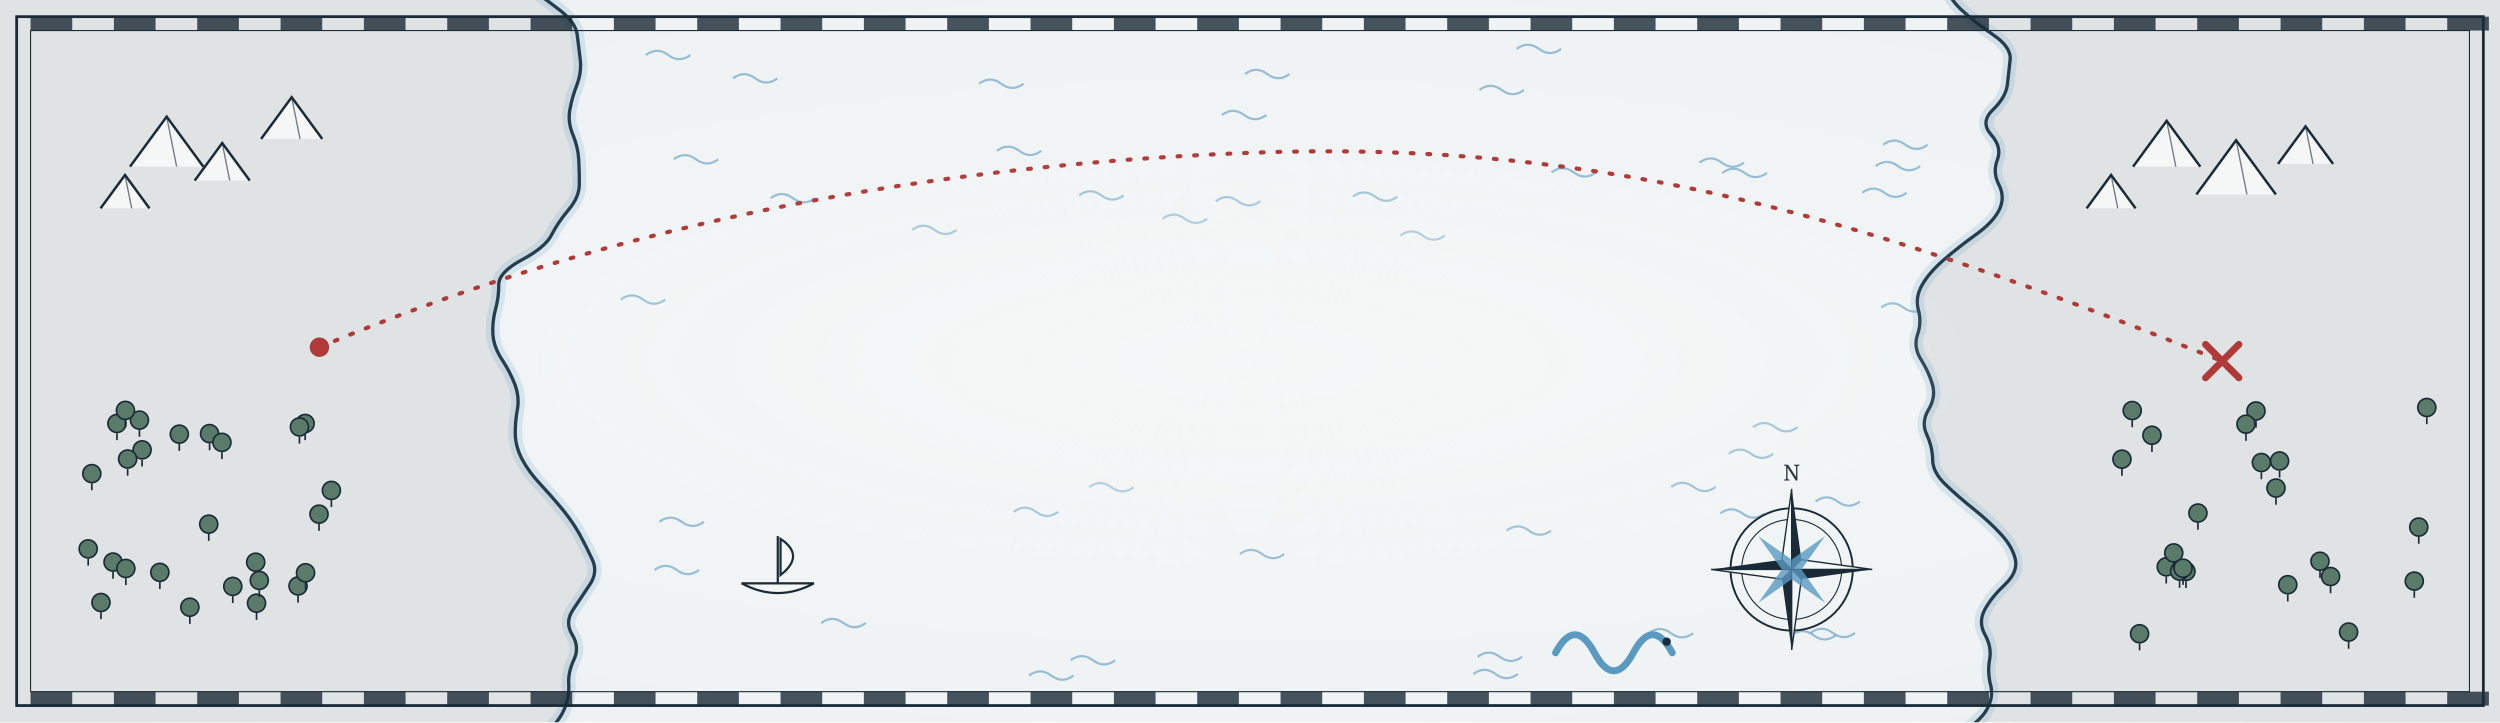
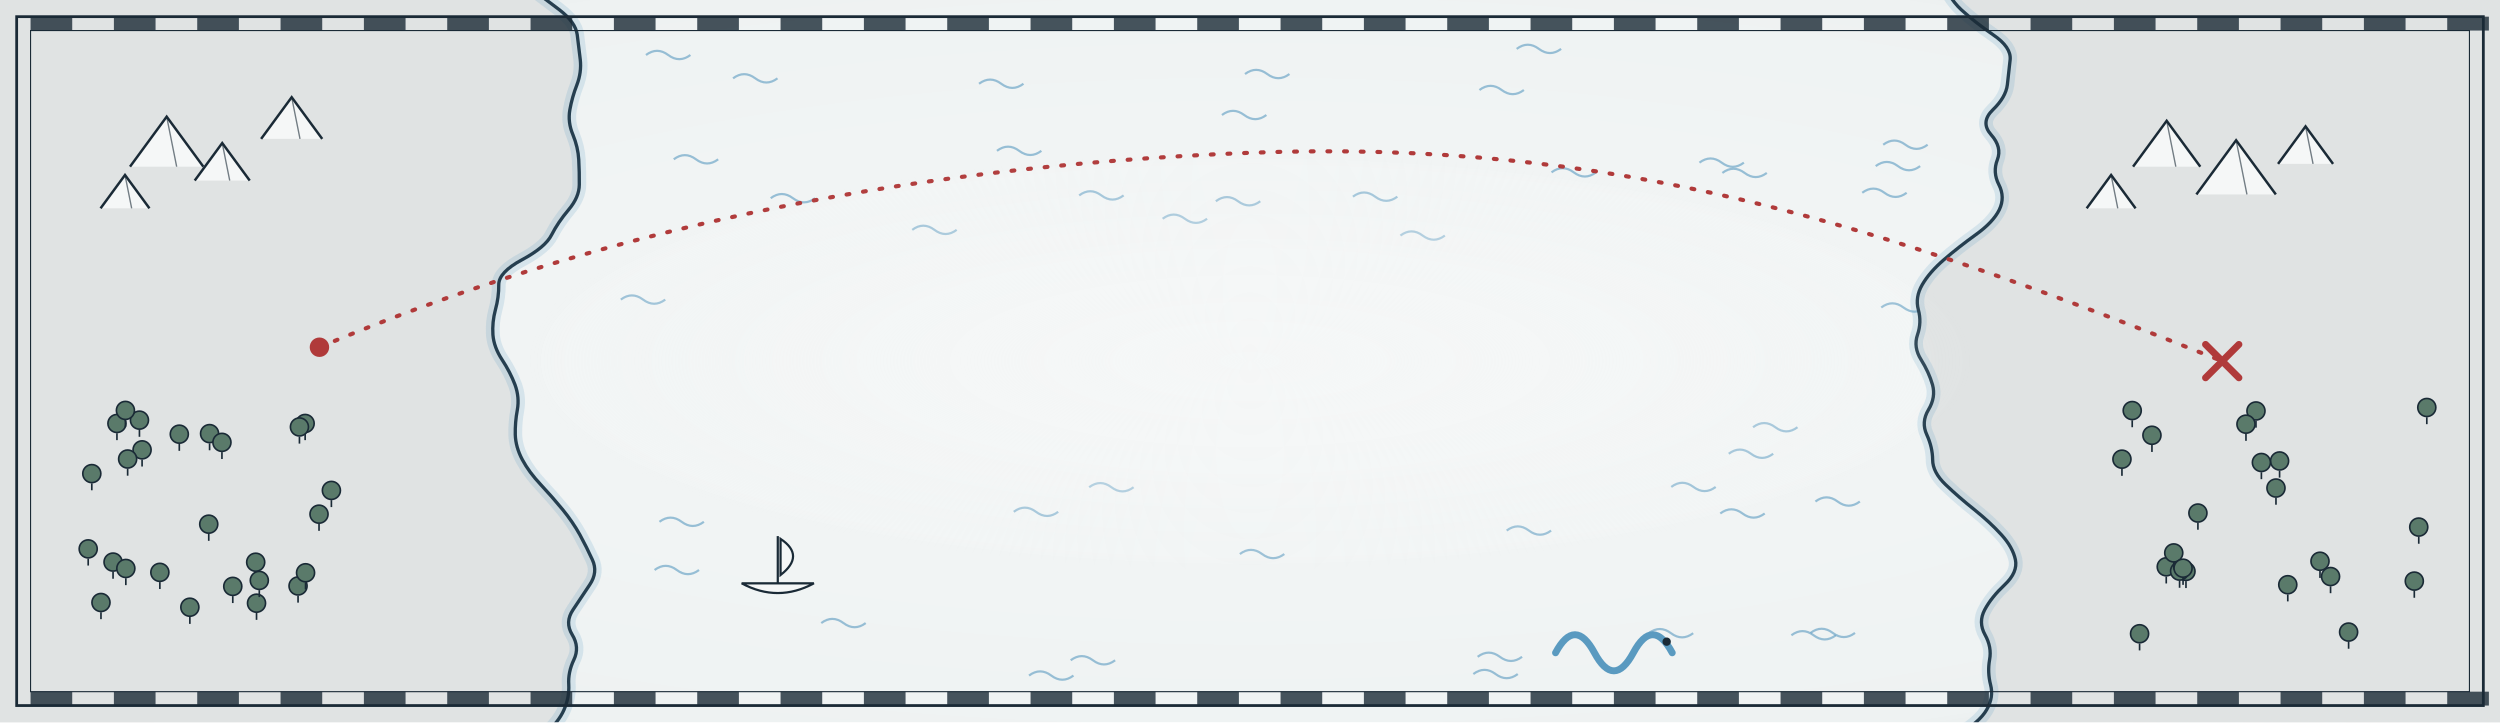
<svg xmlns="http://www.w3.org/2000/svg" viewBox="0 0 1800 520" preserveAspectRatio="xMidYMid slice">
  <defs>
    <radialGradient id="papel" cx="50%" cy="50%" r="75%">
      <stop offset="0" stop-color="#f5f7f7" />
      <stop offset=".75" stop-color="#eef2f2" />
      <stop offset="1" stop-color="#cacece" />
    </radialGradient>
  </defs>
  <rect width="1800" height="520" fill="url(#papel)" />
  <path d="M 527.8 56.4 q 8 -6 16 0 t 16 0" fill="none" stroke="#5a9ac0" stroke-width="1.6" opacity=".6" />
  <path d="M 1117.1 124.1 q 8 -6 16 0 t 16 0" fill="none" stroke="#5a9ac0" stroke-width="1.6" opacity=".6" />
  <path d="M 1187.1 455.9 q 8 -6 16 0 t 16 0" fill="none" stroke="#5a9ac0" stroke-width="1.6" opacity=".6" />
  <path d="M 474.8 375.7 q 8 -6 16 0 t 16 0" fill="none" stroke="#5a9ac0" stroke-width="1.6" opacity=".6" />
  <path d="M 1238.6 369.7 q 8 -6 16 0 t 16 0" fill="none" stroke="#5a9ac0" stroke-width="1.6" opacity=".6" />
  <path d="M 1065.2 64.8 q 8 -6 16 0 t 16 0" fill="none" stroke="#5a9ac0" stroke-width="1.6" opacity=".6" />
  <path d="M 717.8 108.6 q 8 -6 16 0 t 16 0" fill="none" stroke="#5a9ac0" stroke-width="1.6" opacity=".6" />
  <path d="M 554.9 142.7 q 8 -6 16 0 t 16 0" fill="none" stroke="#5a9ac0" stroke-width="1.6" opacity=".6" />
  <path d="M 1063.9 472.9 q 8 -6 16 0 t 16 0" fill="none" stroke="#5a9ac0" stroke-width="1.6" opacity=".6" />
  <path d="M 1355.9 104.2 q 8 -6 16 0 t 16 0" fill="none" stroke="#5a9ac0" stroke-width="1.6" opacity=".6" />
  <path d="M 875.4 144.9 q 8 -6 16 0 t 16 0" fill="none" stroke="#5a9ac0" stroke-width="1.6" opacity=".6" />
  <path d="M 896.4 53.3 q 8 -6 16 0 t 16 0" fill="none" stroke="#5a9ac0" stroke-width="1.6" opacity=".6" />
  <path d="M 1303.6 455.7 q 8 -6 16 0 t 16 0" fill="none" stroke="#5a9ac0" stroke-width="1.6" opacity=".6" />
  <path d="M 591.3 448.6 q 8 -6 16 0 t 16 0" fill="none" stroke="#5a9ac0" stroke-width="1.6" opacity=".6" />
  <path d="M 770.9 475.4 q 8 -6 16 0 t 16 0" fill="none" stroke="#5a9ac0" stroke-width="1.6" opacity=".6" />
  <path d="M 471.3 410.4 q 8 -6 16 0 t 16 0" fill="none" stroke="#5a9ac0" stroke-width="1.6" opacity=".6" />
  <path d="M 1084.8 382 q 8 -6 16 0 t 16 0" fill="none" stroke="#5a9ac0" stroke-width="1.6" opacity=".6" />
  <path d="M 1307.1 361.1 q 8 -6 16 0 t 16 0" fill="none" stroke="#5a9ac0" stroke-width="1.6" opacity=".6" />
  <path d="M 974.1 141.6 q 8 -6 16 0 t 16 0" fill="none" stroke="#5a9ac0" stroke-width="1.6" opacity=".6" />
  <path d="M 729.9 368.5 q 8 -6 16 0 t 16 0" fill="none" stroke="#5a9ac0" stroke-width="1.6" opacity=".6" />
  <path d="M 704.9 60.3 q 8 -6 16 0 t 16 0" fill="none" stroke="#5a9ac0" stroke-width="1.6" opacity=".6" />
  <path d="M 784.2 350.8 q 8 -6 16 0 t 16 0" fill="none" stroke="#5a9ac0" stroke-width="1.6" opacity=".6" />
  <path d="M 1289.8 457.4 q 8 -6 16 0 t 16 0" fill="none" stroke="#5a9ac0" stroke-width="1.6" opacity=".6" />
  <path d="M 1340.8 138.8 q 8 -6 16 0 t 16 0" fill="none" stroke="#5a9ac0" stroke-width="1.6" opacity=".6" />
  <path d="M 1350.5 119.6 q 8 -6 16 0 t 16 0" fill="none" stroke="#5a9ac0" stroke-width="1.6" opacity=".6" />
  <path d="M 447 215.7 q 8 -6 16 0 t 16 0" fill="none" stroke="#5a9ac0" stroke-width="1.6" opacity=".6" />
  <path d="M 1354.5 221.4 q 8 -6 16 0 t 16 0" fill="none" stroke="#5a9ac0" stroke-width="1.6" opacity=".6" />
  <path d="M 485.1 114.7 q 8 -6 16 0 t 16 0" fill="none" stroke="#5a9ac0" stroke-width="1.6" opacity=".6" />
  <path d="M 1240.1 124.5 q 8 -6 16 0 t 16 0" fill="none" stroke="#5a9ac0" stroke-width="1.6" opacity=".6" />
  <path d="M 1262.2 307.6 q 8 -6 16 0 t 16 0" fill="none" stroke="#5a9ac0" stroke-width="1.6" opacity=".6" />
  <path d="M 1092 35.2 q 8 -6 16 0 t 16 0" fill="none" stroke="#5a9ac0" stroke-width="1.6" opacity=".6" />
  <path d="M 777 140.7 q 8 -6 16 0 t 16 0" fill="none" stroke="#5a9ac0" stroke-width="1.6" opacity=".6" />
  <path d="M 1060.8 485.3 q 8 -6 16 0 t 16 0" fill="none" stroke="#5a9ac0" stroke-width="1.6" opacity=".6" />
  <path d="M 837.1 157.5 q 8 -6 16 0 t 16 0" fill="none" stroke="#5a9ac0" stroke-width="1.6" opacity=".6" />
  <path d="M 892.7 398.9 q 8 -6 16 0 t 16 0" fill="none" stroke="#5a9ac0" stroke-width="1.6" opacity=".6" />
  <path d="M 1223.6 117.1 q 8 -6 16 0 t 16 0" fill="none" stroke="#5a9ac0" stroke-width="1.6" opacity=".6" />
  <path d="M 1244.7 326.7 q 8 -6 16 0 t 16 0" fill="none" stroke="#5a9ac0" stroke-width="1.6" opacity=".6" />
  <path d="M 740.9 486.4 q 8 -6 16 0 t 16 0" fill="none" stroke="#5a9ac0" stroke-width="1.6" opacity=".6" />
  <path d="M 879.8 82.8 q 8 -6 16 0 t 16 0" fill="none" stroke="#5a9ac0" stroke-width="1.6" opacity=".6" />
  <path d="M 465.1 39.6 q 8 -6 16 0 t 16 0" fill="none" stroke="#5a9ac0" stroke-width="1.6" opacity=".6" />
  <path d="M 1203.3 350.6 q 8 -6 16 0 t 16 0" fill="none" stroke="#5a9ac0" stroke-width="1.6" opacity=".6" />
  <path d="M 656.8 165.5 q 8 -6 16 0 t 16 0" fill="none" stroke="#5a9ac0" stroke-width="1.6" opacity=".6" />
  <path d="M 1008.3 169.6 q 8 -6 16 0 t 16 0" fill="none" stroke="#5a9ac0" stroke-width="1.6" opacity=".6" />
  <path d="M -20 -20 L 366.4 -20 Q 391 -2 402.7 7 Q 414.4 16 415.6 25 Q 416.8 34 417.8 43 Q 418.8 52 415.4 61 Q 411.9 70 410.3 79 Q 408.7 88 412.5 97 Q 416.2 106 416.7 115 Q 417.2 124 417.1 133 Q 417 142 409.4 151 Q 401.8 160 397.2 169 Q 392.7 178 375.9 187 Q 359.1 196 359.1 205 Q 359.2 214 356.7 223 Q 354.3 232 354.9 241 Q 355.6 250 361.5 259 Q 367.4 268 370.8 277 Q 374.1 286 372.5 295 Q 370.8 304 371 313 Q 371.3 322 376.1 331 Q 380.9 340 389.4 349 Q 397.8 358 405.2 367 Q 412.5 376 417.5 385 Q 422.4 394 426.5 403 Q 430.7 412 424.6 421 Q 418.6 430 412.6 439 Q 406.5 448 412 457 Q 417.5 466 413.2 475 Q 408.9 484 409.5 493 Q 410 502 406.1 511 Q 402.2 520 391.8 529 L -20 540 Z" fill="#e0e3e3" stroke="#1a2a36" stroke-width="2.4" />
  <path d="M -20 -20 L 366.4 -20 Q 391 -2 402.7 7 Q 414.4 16 415.6 25 Q 416.8 34 417.8 43 Q 418.8 52 415.4 61 Q 411.9 70 410.3 79 Q 408.7 88 412.5 97 Q 416.2 106 416.7 115 Q 417.2 124 417.1 133 Q 417 142 409.4 151 Q 401.8 160 397.2 169 Q 392.7 178 375.9 187 Q 359.1 196 359.1 205 Q 359.2 214 356.7 223 Q 354.3 232 354.9 241 Q 355.6 250 361.5 259 Q 367.4 268 370.8 277 Q 374.1 286 372.5 295 Q 370.8 304 371 313 Q 371.3 322 376.1 331 Q 380.9 340 389.4 349 Q 397.8 358 405.2 367 Q 412.5 376 417.5 385 Q 422.4 394 426.5 403 Q 430.7 412 424.6 421 Q 418.6 430 412.6 439 Q 406.5 448 412 457 Q 417.5 466 413.2 475 Q 408.9 484 409.5 493 Q 410 502 406.1 511 Q 402.2 520 391.8 529 L -20 540 Z" fill="none" stroke="#5a9ac0" stroke-width="10" opacity=".18" />
  <path d="M 1820 -20 L 1395.3 -20 Q 1402.4 -2 1412.1 7 Q 1421.9 16 1435 25 Q 1448.2 34 1447.3 43 Q 1446.3 52 1445.3 61 Q 1444.2 70 1434.9 79 Q 1425.6 88 1433.6 97 Q 1441.6 106 1438.1 115 Q 1434.6 124 1439.2 133 Q 1443.8 142 1439.5 151 Q 1435.1 160 1422.5 169 Q 1410 178 1399.6 187 Q 1389.2 196 1384 205 Q 1378.8 214 1381.2 223 Q 1383.7 232 1380.6 241 Q 1377.5 250 1383.2 259 Q 1388.8 268 1391.4 277 Q 1393.9 286 1388.5 295 Q 1383.1 304 1387.3 313 Q 1391.4 322 1391.5 331 Q 1391.5 340 1400.9 349 Q 1410.3 358 1421.6 367 Q 1432.8 376 1441 385 Q 1449.2 394 1451.1 403 Q 1452.9 412 1443.4 421 Q 1433.8 430 1429 439 Q 1424.2 448 1429.2 457 Q 1434.2 466 1432.5 475 Q 1430.9 484 1433.2 493 Q 1435.6 502 1430.4 511 Q 1425.3 520 1409.7 529 L 1820 540 Z" fill="#e0e3e3" stroke="#1a2a36" stroke-width="2.4" />
  <path d="M 1820 -20 L 1395.3 -20 Q 1402.4 -2 1412.1 7 Q 1421.9 16 1435 25 Q 1448.2 34 1447.3 43 Q 1446.3 52 1445.3 61 Q 1444.2 70 1434.9 79 Q 1425.6 88 1433.6 97 Q 1441.6 106 1438.1 115 Q 1434.6 124 1439.2 133 Q 1443.8 142 1439.5 151 Q 1435.1 160 1422.5 169 Q 1410 178 1399.6 187 Q 1389.2 196 1384 205 Q 1378.8 214 1381.2 223 Q 1383.7 232 1380.6 241 Q 1377.5 250 1383.2 259 Q 1388.8 268 1391.4 277 Q 1393.9 286 1388.5 295 Q 1383.1 304 1387.3 313 Q 1391.4 322 1391.5 331 Q 1391.5 340 1400.9 349 Q 1410.3 358 1421.6 367 Q 1432.8 376 1441 385 Q 1449.2 394 1451.1 403 Q 1452.9 412 1443.4 421 Q 1433.8 430 1429 439 Q 1424.2 448 1429.2 457 Q 1434.2 466 1432.5 475 Q 1430.9 484 1433.2 493 Q 1435.6 502 1430.4 511 Q 1425.3 520 1409.7 529 L 1820 540 Z" fill="none" stroke="#5a9ac0" stroke-width="10" opacity=".18" />
  <path d="M 93.6 120 L 120 84 L 146.4 120" fill="#f5f7f7" stroke="#1a2a36" stroke-width="1.8" />
  <path d="M 120 84 L 127.2 120" stroke="#1a2a36" stroke-width="1" opacity=".6" />
  <path d="M 140.2 130 L 160 103 L 179.8 130" fill="#f5f7f7" stroke="#1a2a36" stroke-width="1.8" />
  <path d="M 160 103 L 165.4 130" stroke="#1a2a36" stroke-width="1" opacity=".6" />
  <path d="M 72.4 150 L 90 126 L 107.6 150" fill="#f5f7f7" stroke="#1a2a36" stroke-width="1.8" />
  <path d="M 90 126 L 94.8 150" stroke="#1a2a36" stroke-width="1" opacity=".6" />
  <path d="M 188 100 L 210 70 L 232 100" fill="#f5f7f7" stroke="#1a2a36" stroke-width="1.8" />
  <path d="M 210 70 L 216 100" stroke="#1a2a36" stroke-width="1" opacity=".6" />
  <path d="M 1535.8 120 L 1560 87 L 1584.2 120" fill="#f5f7f7" stroke="#1a2a36" stroke-width="1.8" />
  <path d="M 1560 87 L 1566.6 120" stroke="#1a2a36" stroke-width="1" opacity=".6" />
  <path d="M 1581.4 140 L 1610 101 L 1638.6 140" fill="#f5f7f7" stroke="#1a2a36" stroke-width="1.8" />
  <path d="M 1610 101 L 1617.8 140" stroke="#1a2a36" stroke-width="1" opacity=".6" />
  <path d="M 1640.2 118 L 1660 91 L 1679.8 118" fill="#f5f7f7" stroke="#1a2a36" stroke-width="1.8" />
  <path d="M 1660 91 L 1665.4 118" stroke="#1a2a36" stroke-width="1" opacity=".6" />
  <path d="M 1502.4 150 L 1520 126 L 1537.6 150" fill="#f5f7f7" stroke="#1a2a36" stroke-width="1.8" />
  <path d="M 1520 126 L 1524.8 150" stroke="#1a2a36" stroke-width="1" opacity=".6" />
  <circle cx="100.4" cy="302.5" r="6.5" fill="#5a7a6a" stroke="#1a2a36" stroke-width="1.2" />
  <line x1="100.4" y1="309.5" x2="100.4" y2="314.5" stroke="#1a2a36" stroke-width="1.2" />
  <circle cx="84.2" cy="304.9" r="6.5" fill="#5a7a6a" stroke="#1a2a36" stroke-width="1.2" />
  <line x1="84.2" y1="311.9" x2="84.2" y2="316.9" stroke="#1a2a36" stroke-width="1.2" />
  <circle cx="150.9" cy="312.2" r="6.5" fill="#5a7a6a" stroke="#1a2a36" stroke-width="1.2" />
  <line x1="150.9" y1="319.2" x2="150.9" y2="324.2" stroke="#1a2a36" stroke-width="1.2" />
  <circle cx="90.3" cy="295.5" r="6.5" fill="#5a7a6a" stroke="#1a2a36" stroke-width="1.2" />
  <line x1="90.3" y1="302.5" x2="90.3" y2="307.5" stroke="#1a2a36" stroke-width="1.2" />
  <circle cx="159.8" cy="318.5" r="6.5" fill="#5a7a6a" stroke="#1a2a36" stroke-width="1.2" />
  <line x1="159.8" y1="325.5" x2="159.8" y2="330.5" stroke="#1a2a36" stroke-width="1.2" />
  <circle cx="66.1" cy="341" r="6.5" fill="#5a7a6a" stroke="#1a2a36" stroke-width="1.2" />
  <line x1="66.1" y1="348" x2="66.1" y2="353" stroke="#1a2a36" stroke-width="1.2" />
  <circle cx="214.6" cy="421.9" r="6.5" fill="#5a7a6a" stroke="#1a2a36" stroke-width="1.2" />
  <line x1="214.6" y1="428.9" x2="214.6" y2="433.9" stroke="#1a2a36" stroke-width="1.2" />
  <circle cx="136.7" cy="437.2" r="6.5" fill="#5a7a6a" stroke="#1a2a36" stroke-width="1.2" />
  <line x1="136.7" y1="444.2" x2="136.7" y2="449.2" stroke="#1a2a36" stroke-width="1.2" />
  <circle cx="219.7" cy="304.9" r="6.5" fill="#5a7a6a" stroke="#1a2a36" stroke-width="1.2" />
  <line x1="219.7" y1="311.9" x2="219.7" y2="316.9" stroke="#1a2a36" stroke-width="1.2" />
  <circle cx="129.1" cy="312.6" r="6.5" fill="#5a7a6a" stroke="#1a2a36" stroke-width="1.2" />
  <line x1="129.1" y1="319.6" x2="129.1" y2="324.6" stroke="#1a2a36" stroke-width="1.2" />
  <circle cx="81.4" cy="404.7" r="6.5" fill="#5a7a6a" stroke="#1a2a36" stroke-width="1.2" />
  <line x1="81.4" y1="411.7" x2="81.4" y2="416.7" stroke="#1a2a36" stroke-width="1.2" />
  <circle cx="220" cy="412.4" r="6.5" fill="#5a7a6a" stroke="#1a2a36" stroke-width="1.2" />
  <line x1="220" y1="419.4" x2="220" y2="424.4" stroke="#1a2a36" stroke-width="1.2" />
  <circle cx="229.7" cy="370.2" r="6.5" fill="#5a7a6a" stroke="#1a2a36" stroke-width="1.2" />
  <line x1="229.7" y1="377.2" x2="229.7" y2="382.2" stroke="#1a2a36" stroke-width="1.2" />
  <circle cx="63.5" cy="395.2" r="6.5" fill="#5a7a6a" stroke="#1a2a36" stroke-width="1.2" />
  <line x1="63.5" y1="402.2" x2="63.5" y2="407.2" stroke="#1a2a36" stroke-width="1.2" />
  <circle cx="215.6" cy="307.4" r="6.5" fill="#5a7a6a" stroke="#1a2a36" stroke-width="1.2" />
  <line x1="215.6" y1="314.4" x2="215.6" y2="319.4" stroke="#1a2a36" stroke-width="1.2" />
  <circle cx="167.6" cy="422.2" r="6.5" fill="#5a7a6a" stroke="#1a2a36" stroke-width="1.2" />
  <line x1="167.6" y1="429.2" x2="167.6" y2="434.2" stroke="#1a2a36" stroke-width="1.2" />
  <circle cx="184.7" cy="434.3" r="6.5" fill="#5a7a6a" stroke="#1a2a36" stroke-width="1.2" />
  <line x1="184.7" y1="441.3" x2="184.7" y2="446.3" stroke="#1a2a36" stroke-width="1.2" />
  <circle cx="102.3" cy="323.9" r="6.5" fill="#5a7a6a" stroke="#1a2a36" stroke-width="1.2" />
  <line x1="102.3" y1="330.9" x2="102.3" y2="335.9" stroke="#1a2a36" stroke-width="1.2" />
  <circle cx="90.6" cy="409.3" r="6.5" fill="#5a7a6a" stroke="#1a2a36" stroke-width="1.2" />
  <line x1="90.6" y1="416.3" x2="90.6" y2="421.3" stroke="#1a2a36" stroke-width="1.2" />
  <circle cx="184.1" cy="404.8" r="6.5" fill="#5a7a6a" stroke="#1a2a36" stroke-width="1.2" />
  <line x1="184.1" y1="411.8" x2="184.1" y2="416.8" stroke="#1a2a36" stroke-width="1.2" />
  <circle cx="72.7" cy="433.8" r="6.5" fill="#5a7a6a" stroke="#1a2a36" stroke-width="1.2" />
  <line x1="72.7" y1="440.8" x2="72.7" y2="445.8" stroke="#1a2a36" stroke-width="1.2" />
  <circle cx="91.9" cy="330.5" r="6.5" fill="#5a7a6a" stroke="#1a2a36" stroke-width="1.2" />
  <line x1="91.9" y1="337.5" x2="91.9" y2="342.5" stroke="#1a2a36" stroke-width="1.2" />
  <circle cx="238.6" cy="353.1" r="6.5" fill="#5a7a6a" stroke="#1a2a36" stroke-width="1.2" />
  <line x1="238.6" y1="360.1" x2="238.6" y2="365.1" stroke="#1a2a36" stroke-width="1.2" />
  <circle cx="186.7" cy="417.9" r="6.5" fill="#5a7a6a" stroke="#1a2a36" stroke-width="1.2" />
  <line x1="186.7" y1="424.9" x2="186.7" y2="429.9" stroke="#1a2a36" stroke-width="1.2" />
  <circle cx="150.3" cy="377.4" r="6.5" fill="#5a7a6a" stroke="#1a2a36" stroke-width="1.2" />
  <line x1="150.3" y1="384.4" x2="150.3" y2="389.4" stroke="#1a2a36" stroke-width="1.2" />
  <circle cx="115.1" cy="412.1" r="6.5" fill="#5a7a6a" stroke="#1a2a36" stroke-width="1.2" />
  <line x1="115.1" y1="419.1" x2="115.1" y2="424.1" stroke="#1a2a36" stroke-width="1.2" />
  <circle cx="1582.5" cy="369.4" r="6.5" fill="#5a7a6a" stroke="#1a2a36" stroke-width="1.2" />
  <line x1="1582.5" y1="376.4" x2="1582.5" y2="381.4" stroke="#1a2a36" stroke-width="1.2" />
  <circle cx="1549.4" cy="313.4" r="6.5" fill="#5a7a6a" stroke="#1a2a36" stroke-width="1.2" />
  <line x1="1549.4" y1="320.4" x2="1549.4" y2="325.4" stroke="#1a2a36" stroke-width="1.2" />
  <circle cx="1738.3" cy="418.4" r="6.5" fill="#5a7a6a" stroke="#1a2a36" stroke-width="1.2" />
  <line x1="1738.3" y1="425.4" x2="1738.3" y2="430.4" stroke="#1a2a36" stroke-width="1.2" />
  <circle cx="1527.8" cy="330.6" r="6.5" fill="#5a7a6a" stroke="#1a2a36" stroke-width="1.2" />
  <line x1="1527.8" y1="337.6" x2="1527.8" y2="342.6" stroke="#1a2a36" stroke-width="1.2" />
  <circle cx="1573.9" cy="411.4" r="6.5" fill="#5a7a6a" stroke="#1a2a36" stroke-width="1.2" />
  <line x1="1573.9" y1="418.4" x2="1573.9" y2="423.4" stroke="#1a2a36" stroke-width="1.2" />
  <circle cx="1747.3" cy="293.4" r="6.5" fill="#5a7a6a" stroke="#1a2a36" stroke-width="1.2" />
  <line x1="1747.3" y1="300.4" x2="1747.3" y2="305.4" stroke="#1a2a36" stroke-width="1.2" />
  <circle cx="1647.2" cy="421" r="6.5" fill="#5a7a6a" stroke="#1a2a36" stroke-width="1.2" />
  <line x1="1647.2" y1="428" x2="1647.2" y2="433" stroke="#1a2a36" stroke-width="1.2" />
  <circle cx="1641.3" cy="331.9" r="6.5" fill="#5a7a6a" stroke="#1a2a36" stroke-width="1.2" />
  <line x1="1641.3" y1="338.9" x2="1641.3" y2="343.9" stroke="#1a2a36" stroke-width="1.2" />
  <circle cx="1691" cy="455.1" r="6.5" fill="#5a7a6a" stroke="#1a2a36" stroke-width="1.2" />
  <line x1="1691" y1="462.1" x2="1691" y2="467.1" stroke="#1a2a36" stroke-width="1.2" />
  <circle cx="1624.3" cy="295.9" r="6.5" fill="#5a7a6a" stroke="#1a2a36" stroke-width="1.2" />
  <line x1="1624.3" y1="302.9" x2="1624.3" y2="307.9" stroke="#1a2a36" stroke-width="1.2" />
  <circle cx="1559.7" cy="408.1" r="6.5" fill="#5a7a6a" stroke="#1a2a36" stroke-width="1.2" />
  <line x1="1559.7" y1="415.1" x2="1559.7" y2="420.1" stroke="#1a2a36" stroke-width="1.2" />
  <circle cx="1741.5" cy="379.5" r="6.5" fill="#5a7a6a" stroke="#1a2a36" stroke-width="1.2" />
  <line x1="1741.5" y1="386.5" x2="1741.5" y2="391.5" stroke="#1a2a36" stroke-width="1.2" />
  <circle cx="1540.5" cy="456.3" r="6.5" fill="#5a7a6a" stroke="#1a2a36" stroke-width="1.2" />
  <line x1="1540.5" y1="463.3" x2="1540.5" y2="468.3" stroke="#1a2a36" stroke-width="1.2" />
  <circle cx="1569.3" cy="411.2" r="6.5" fill="#5a7a6a" stroke="#1a2a36" stroke-width="1.2" />
  <line x1="1569.3" y1="418.2" x2="1569.3" y2="423.2" stroke="#1a2a36" stroke-width="1.2" />
  <circle cx="1617.1" cy="305.4" r="6.5" fill="#5a7a6a" stroke="#1a2a36" stroke-width="1.2" />
  <line x1="1617.1" y1="312.4" x2="1617.1" y2="317.4" stroke="#1a2a36" stroke-width="1.2" />
  <circle cx="1670.4" cy="404.1" r="6.5" fill="#5a7a6a" stroke="#1a2a36" stroke-width="1.2" />
  <line x1="1670.4" y1="411.1" x2="1670.4" y2="416.1" stroke="#1a2a36" stroke-width="1.2" />
  <circle cx="1628.2" cy="333" r="6.5" fill="#5a7a6a" stroke="#1a2a36" stroke-width="1.2" />
  <line x1="1628.2" y1="340" x2="1628.2" y2="345" stroke="#1a2a36" stroke-width="1.2" />
  <circle cx="1678" cy="415.1" r="6.5" fill="#5a7a6a" stroke="#1a2a36" stroke-width="1.2" />
  <line x1="1678" y1="422.1" x2="1678" y2="427.1" stroke="#1a2a36" stroke-width="1.2" />
  <circle cx="1565.1" cy="398.1" r="6.5" fill="#5a7a6a" stroke="#1a2a36" stroke-width="1.2" />
  <line x1="1565.1" y1="405.1" x2="1565.1" y2="410.1" stroke="#1a2a36" stroke-width="1.2" />
  <circle cx="1638.7" cy="351.4" r="6.5" fill="#5a7a6a" stroke="#1a2a36" stroke-width="1.2" />
  <line x1="1638.7" y1="358.4" x2="1638.7" y2="363.4" stroke="#1a2a36" stroke-width="1.2" />
  <circle cx="1535.2" cy="295.6" r="6.5" fill="#5a7a6a" stroke="#1a2a36" stroke-width="1.2" />
  <line x1="1535.2" y1="302.6" x2="1535.2" y2="307.6" stroke="#1a2a36" stroke-width="1.2" />
  <circle cx="1571.8" cy="409.1" r="6.5" fill="#5a7a6a" stroke="#1a2a36" stroke-width="1.2" />
  <line x1="1571.8" y1="416.1" x2="1571.8" y2="421.1" stroke="#1a2a36" stroke-width="1.2" />
  <path d="M 230 250 C 420 170, 640 120, 900 110 S 1350 160, 1600 260" fill="none" stroke="#b03a3a" stroke-width="3" stroke-dasharray="2 10" stroke-linecap="round" />
  <circle cx="230" cy="250" r="7" fill="#b03a3a" />
  <g stroke="#b03a3a" stroke-width="5" stroke-linecap="round">
    <line x1="1588" y1="248" x2="1612" y2="272" />
    <line x1="1612" y1="248" x2="1588" y2="272" />
  </g>
-   <g transform="translate(1290 410)">
-     <circle r="44" fill="none" stroke="#1a2a36" stroke-width="1.4" />
-     <circle r="36" fill="none" stroke="#1a2a36" stroke-width=".8" />
-     <path d="M 0 -58 L 7 -7 L 0 0 Z" transform="rotate(0)" fill="#1a2a36" />
-     <path d="M 0 -58 L -7 -7 L 0 0 Z" transform="rotate(0)" fill="#f5f7f7" stroke="#1a2a36" stroke-width="1" />
-     <path d="M 0 -58 L 7 -7 L 0 0 Z" transform="rotate(90)" fill="#1a2a36" />
-     <path d="M 0 -58 L -7 -7 L 0 0 Z" transform="rotate(90)" fill="#f5f7f7" stroke="#1a2a36" stroke-width="1" />
-     <path d="M 0 -58 L 7 -7 L 0 0 Z" transform="rotate(180)" fill="#1a2a36" />
-     <path d="M 0 -58 L -7 -7 L 0 0 Z" transform="rotate(180)" fill="#f5f7f7" stroke="#1a2a36" stroke-width="1" />
-     <path d="M 0 -58 L 7 -7 L 0 0 Z" transform="rotate(270)" fill="#1a2a36" />
-     <path d="M 0 -58 L -7 -7 L 0 0 Z" transform="rotate(270)" fill="#f5f7f7" stroke="#1a2a36" stroke-width="1" />
-     <path d="M 0 -34 L 5 -5 L 0 0 L -5 -5 Z" transform="rotate(45)" fill="#5a9ac0" opacity=".8" />
-     <path d="M 0 -34 L 5 -5 L 0 0 L -5 -5 Z" transform="rotate(135)" fill="#5a9ac0" opacity=".8" />
-     <path d="M 0 -34 L 5 -5 L 0 0 L -5 -5 Z" transform="rotate(225)" fill="#5a9ac0" opacity=".8" />
-     <path d="M 0 -34 L 5 -5 L 0 0 L -5 -5 Z" transform="rotate(315)" fill="#5a9ac0" opacity=".8" />
-     <text y="-64" font-family="Georgia, serif" font-size="16" text-anchor="middle" fill="#1a2a36">N</text>
-   </g>
  <g transform="translate(560 420)" stroke="#1a2a36" stroke-width="1.6" fill="#f5f7f7">
    <path d="M -26 0 Q 0 14 26 0 Z" />
    <line x1="0" y1="0" x2="0" y2="-34" />
    <path d="M 2 -32 Q 20 -20 2 -6 Z" />
  </g>
  <path d="M 1120 470 q 14 -26 28 0 q 14 26 28 0 q 14 -26 28 0" fill="none" stroke="#5a9ac0" stroke-width="5" stroke-linecap="round" />
  <circle cx="1200" cy="462" r="3" fill="#1a2a36" />
  <rect x="12" y="12" width="1776" height="496" fill="none" stroke="#1a2a36" stroke-width="2" />
  <rect x="22" y="22" width="1756" height="476" fill="none" stroke="#1a2a36" stroke-width=".8" />
  <rect x="22" y="12" width="30" height="10" fill="#1a2a36" opacity=".8" />
  <rect x="22" y="498" width="30" height="10" fill="#1a2a36" opacity=".8" />
  <rect x="82" y="12" width="30" height="10" fill="#1a2a36" opacity=".8" />
  <rect x="82" y="498" width="30" height="10" fill="#1a2a36" opacity=".8" />
  <rect x="142" y="12" width="30" height="10" fill="#1a2a36" opacity=".8" />
  <rect x="142" y="498" width="30" height="10" fill="#1a2a36" opacity=".8" />
  <rect x="202" y="12" width="30" height="10" fill="#1a2a36" opacity=".8" />
  <rect x="202" y="498" width="30" height="10" fill="#1a2a36" opacity=".8" />
  <rect x="262" y="12" width="30" height="10" fill="#1a2a36" opacity=".8" />
  <rect x="262" y="498" width="30" height="10" fill="#1a2a36" opacity=".8" />
  <rect x="322" y="12" width="30" height="10" fill="#1a2a36" opacity=".8" />
  <rect x="322" y="498" width="30" height="10" fill="#1a2a36" opacity=".8" />
  <rect x="382" y="12" width="30" height="10" fill="#1a2a36" opacity=".8" />
  <rect x="382" y="498" width="30" height="10" fill="#1a2a36" opacity=".8" />
  <rect x="442" y="12" width="30" height="10" fill="#1a2a36" opacity=".8" />
  <rect x="442" y="498" width="30" height="10" fill="#1a2a36" opacity=".8" />
  <rect x="502" y="12" width="30" height="10" fill="#1a2a36" opacity=".8" />
  <rect x="502" y="498" width="30" height="10" fill="#1a2a36" opacity=".8" />
  <rect x="562" y="12" width="30" height="10" fill="#1a2a36" opacity=".8" />
  <rect x="562" y="498" width="30" height="10" fill="#1a2a36" opacity=".8" />
  <rect x="622" y="12" width="30" height="10" fill="#1a2a36" opacity=".8" />
  <rect x="622" y="498" width="30" height="10" fill="#1a2a36" opacity=".8" />
  <rect x="682" y="12" width="30" height="10" fill="#1a2a36" opacity=".8" />
  <rect x="682" y="498" width="30" height="10" fill="#1a2a36" opacity=".8" />
  <rect x="742" y="12" width="30" height="10" fill="#1a2a36" opacity=".8" />
  <rect x="742" y="498" width="30" height="10" fill="#1a2a36" opacity=".8" />
  <rect x="802" y="12" width="30" height="10" fill="#1a2a36" opacity=".8" />
  <rect x="802" y="498" width="30" height="10" fill="#1a2a36" opacity=".8" />
  <rect x="862" y="12" width="30" height="10" fill="#1a2a36" opacity=".8" />
  <rect x="862" y="498" width="30" height="10" fill="#1a2a36" opacity=".8" />
  <rect x="922" y="12" width="30" height="10" fill="#1a2a36" opacity=".8" />
  <rect x="922" y="498" width="30" height="10" fill="#1a2a36" opacity=".8" />
  <rect x="982" y="12" width="30" height="10" fill="#1a2a36" opacity=".8" />
  <rect x="982" y="498" width="30" height="10" fill="#1a2a36" opacity=".8" />
  <rect x="1042" y="12" width="30" height="10" fill="#1a2a36" opacity=".8" />
  <rect x="1042" y="498" width="30" height="10" fill="#1a2a36" opacity=".8" />
  <rect x="1102" y="12" width="30" height="10" fill="#1a2a36" opacity=".8" />
  <rect x="1102" y="498" width="30" height="10" fill="#1a2a36" opacity=".8" />
  <rect x="1162" y="12" width="30" height="10" fill="#1a2a36" opacity=".8" />
  <rect x="1162" y="498" width="30" height="10" fill="#1a2a36" opacity=".8" />
  <rect x="1222" y="12" width="30" height="10" fill="#1a2a36" opacity=".8" />
  <rect x="1222" y="498" width="30" height="10" fill="#1a2a36" opacity=".8" />
  <rect x="1282" y="12" width="30" height="10" fill="#1a2a36" opacity=".8" />
  <rect x="1282" y="498" width="30" height="10" fill="#1a2a36" opacity=".8" />
  <rect x="1342" y="12" width="30" height="10" fill="#1a2a36" opacity=".8" />
  <rect x="1342" y="498" width="30" height="10" fill="#1a2a36" opacity=".8" />
  <rect x="1402" y="12" width="30" height="10" fill="#1a2a36" opacity=".8" />
  <rect x="1402" y="498" width="30" height="10" fill="#1a2a36" opacity=".8" />
  <rect x="1462" y="12" width="30" height="10" fill="#1a2a36" opacity=".8" />
  <rect x="1462" y="498" width="30" height="10" fill="#1a2a36" opacity=".8" />
  <rect x="1522" y="12" width="30" height="10" fill="#1a2a36" opacity=".8" />
  <rect x="1522" y="498" width="30" height="10" fill="#1a2a36" opacity=".8" />
  <rect x="1582" y="12" width="30" height="10" fill="#1a2a36" opacity=".8" />
  <rect x="1582" y="498" width="30" height="10" fill="#1a2a36" opacity=".8" />
  <rect x="1642" y="12" width="30" height="10" fill="#1a2a36" opacity=".8" />
  <rect x="1642" y="498" width="30" height="10" fill="#1a2a36" opacity=".8" />
  <rect x="1702" y="12" width="30" height="10" fill="#1a2a36" opacity=".8" />
  <rect x="1702" y="498" width="30" height="10" fill="#1a2a36" opacity=".8" />
  <rect x="1762" y="12" width="30" height="10" fill="#1a2a36" opacity=".8" />
  <rect x="1762" y="498" width="30" height="10" fill="#1a2a36" opacity=".8" />
  <defs>
    <radialGradient id="veu">
      <stop offset="0" stop-color="#f5f7f7" stop-opacity=".85" />
      <stop offset="1" stop-color="#f5f7f7" stop-opacity="0" />
    </radialGradient>
  </defs>
  <ellipse cx="900" cy="260" rx="520" ry="150" fill="url(#veu)" />
</svg>
